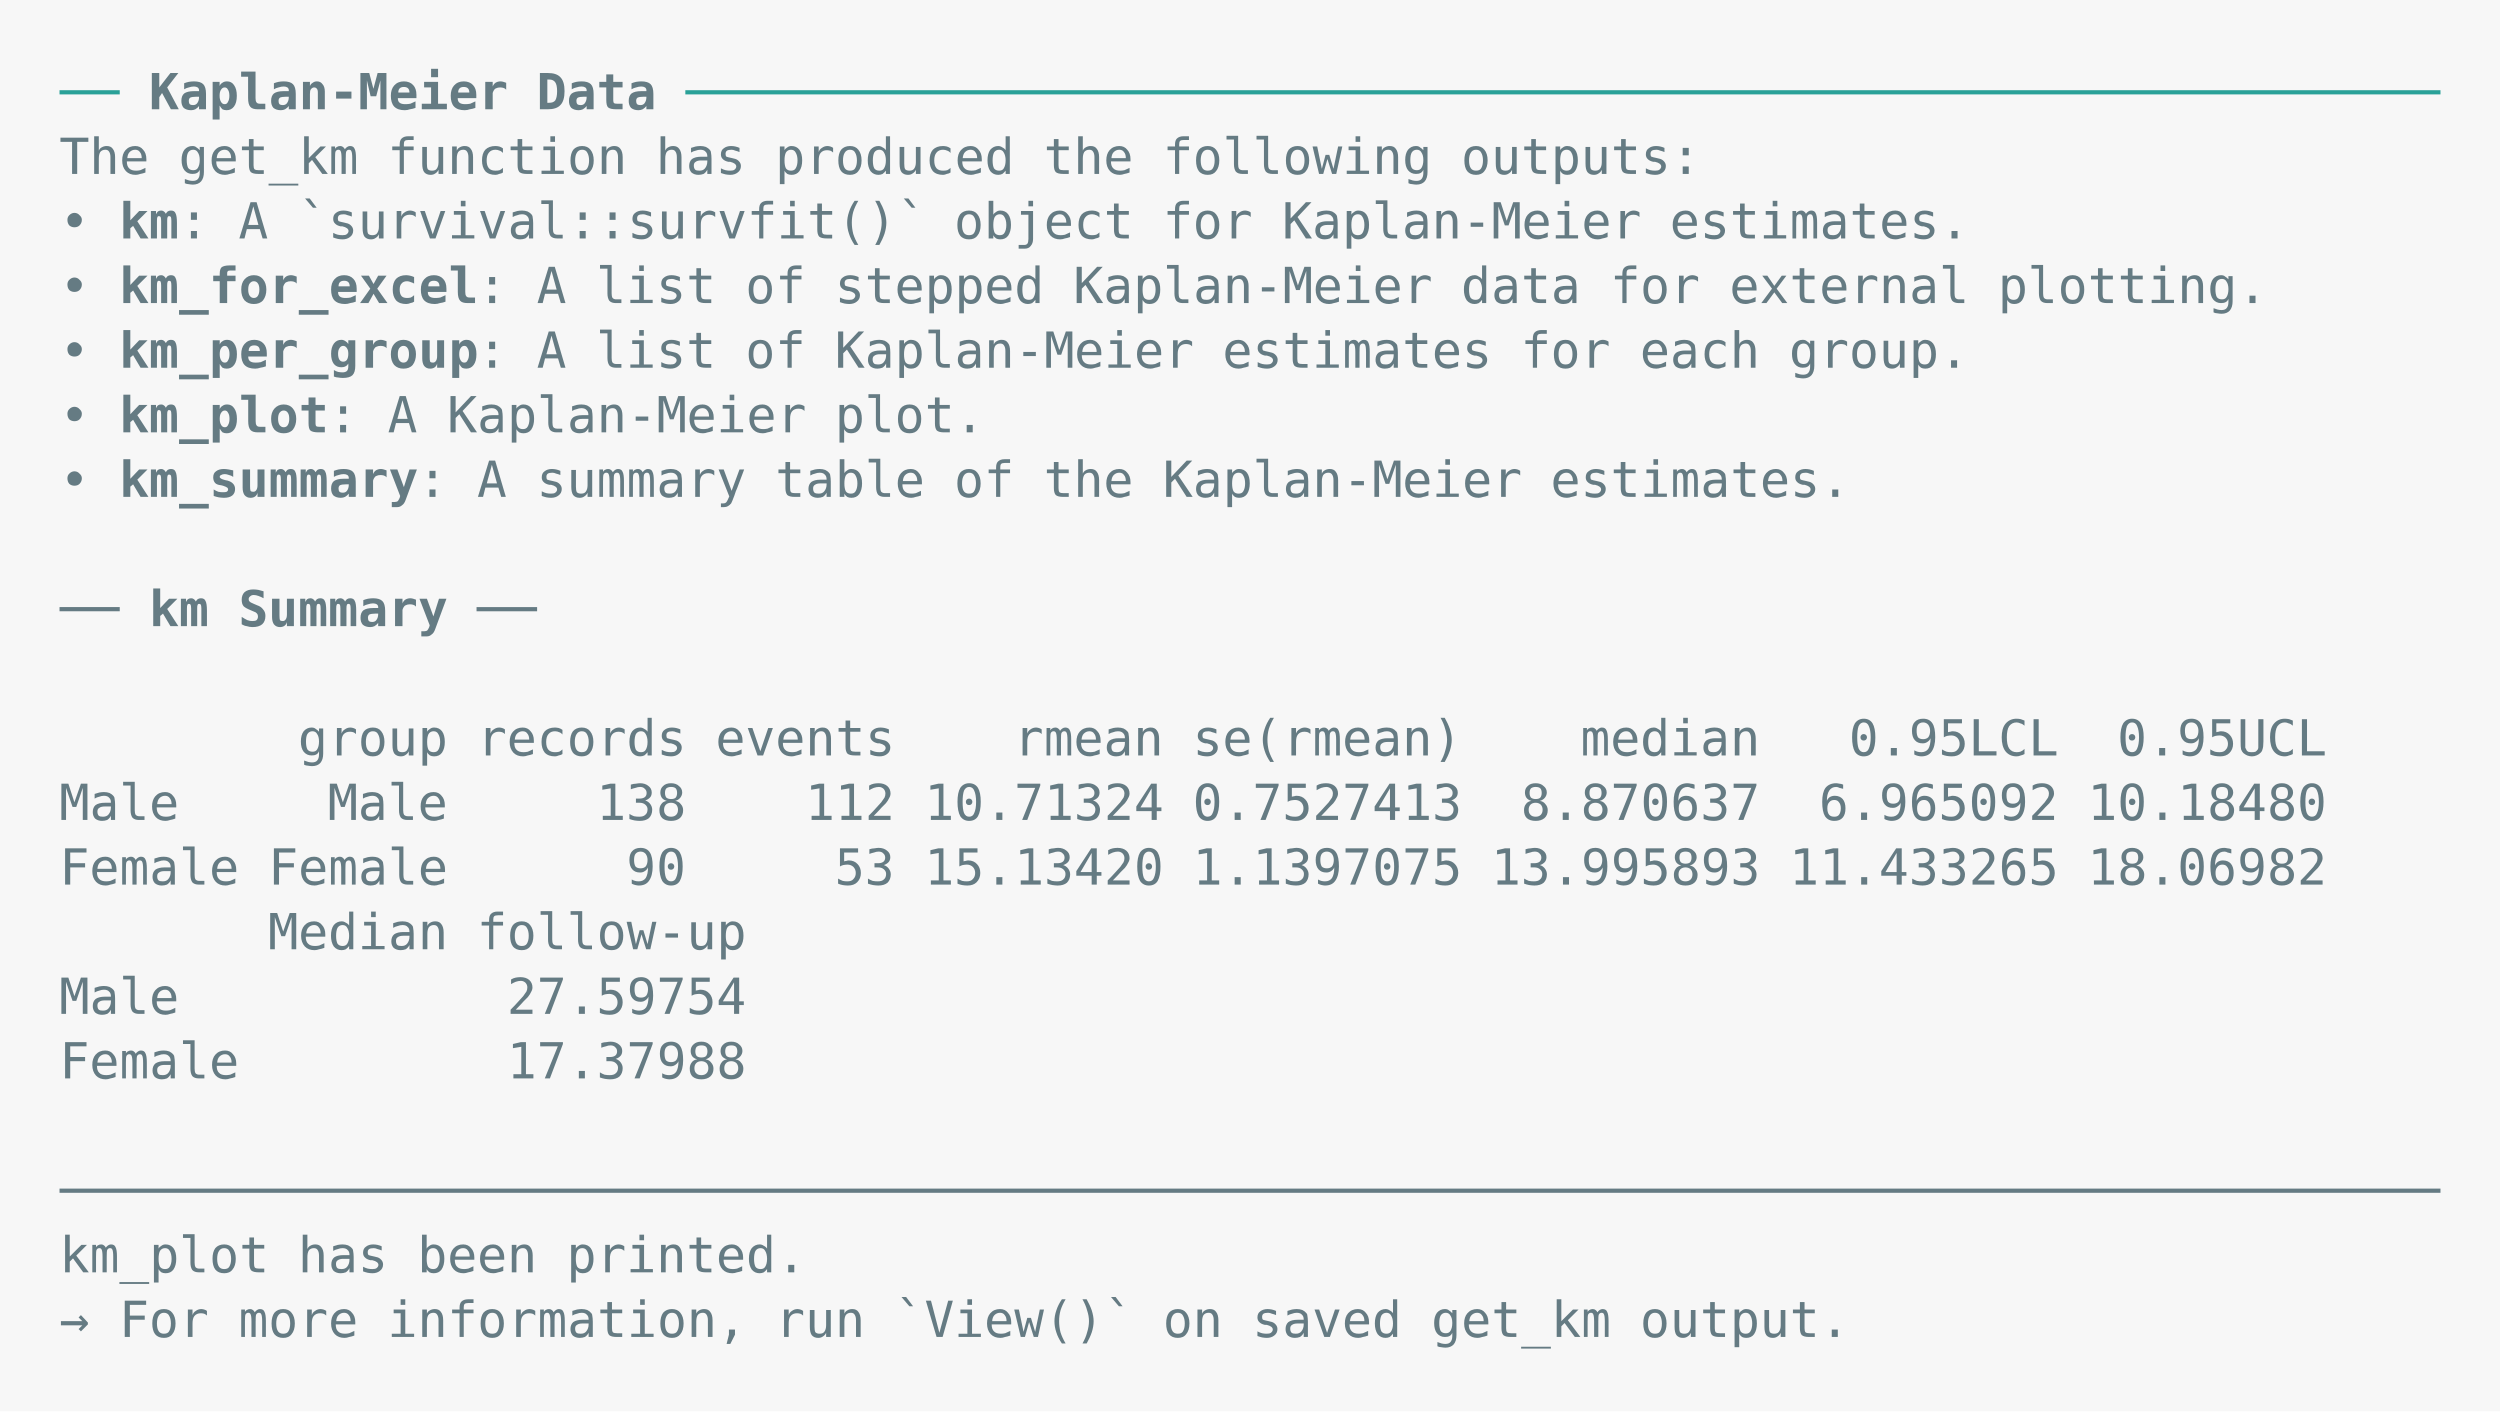
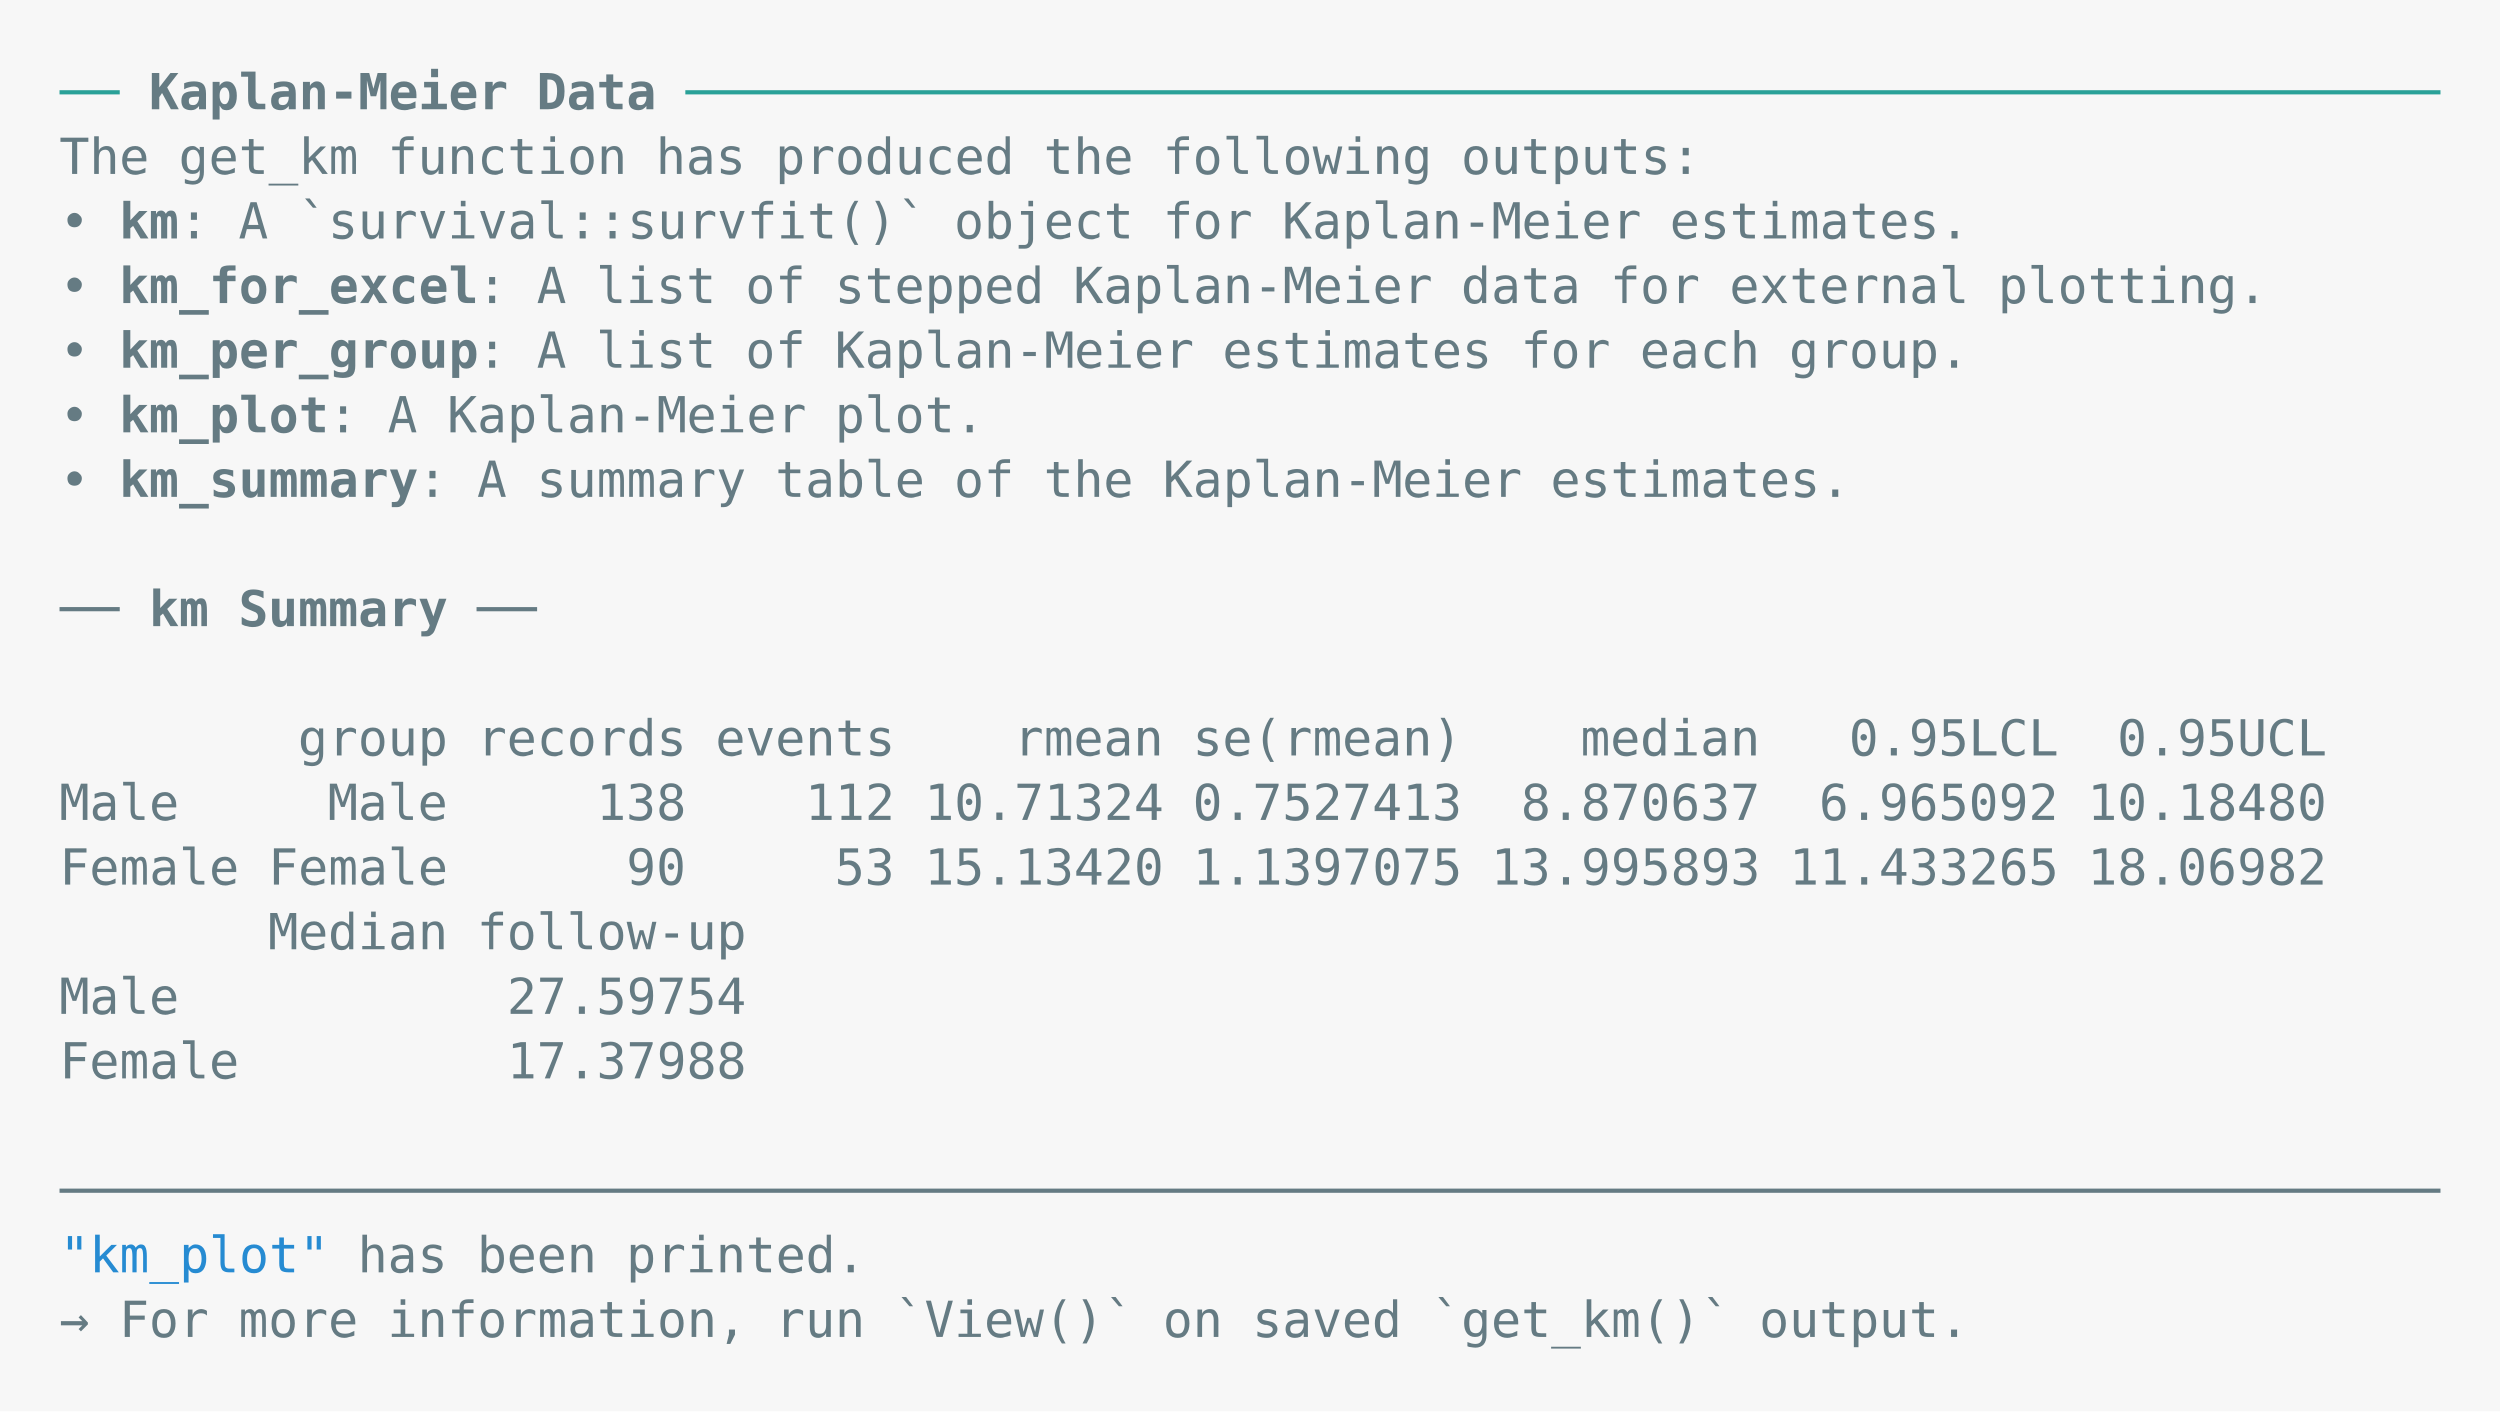
<svg xmlns="http://www.w3.org/2000/svg" xmlns:xlink="http://www.w3.org/1999/xlink" width="840" height="474.2">
  <rect width="840" height="474.2" rx="0" ry="0" class="a" />
  <svg height="434.2" viewBox="0 0 80 43.42" width="800" x="20" y="20">
-     <style>.a{fill:rgb(247,247,247)}.b{font-family:'Fira Code',Monaco,Consolas,Menlo,'Bitstream Vera Sans Mono','Powerline Symbols',monospace}.c{fill:transparent}.d{fill:rgb(42,161,152);white-space:pre}.e{fill:rgb(101,123,131);font-weight:bold;white-space:pre}.f{fill:rgb(101,123,131);white-space:pre}</style>
+     <style>.a{fill:rgb(247,247,247)}.b{font-family:'Fira Code',Monaco,Consolas,Menlo,'Bitstream Vera Sans Mono','Powerline Symbols',monospace}.c{fill:transparent}.d{fill:rgb(42,161,152);white-space:pre}.e{fill:rgb(101,123,131);font-weight:bold;white-space:pre}.f{fill:rgb(101,123,131);white-space:pre}.g{fill:rgb(38,139,210);white-space:pre}</style>
    <g font-family="'Fira Code',Monaco,Consolas,Menlo,'Bitstream Vera Sans Mono','Powerline Symbols',monospace" font-size="1.67" class="b">
      <defs>
        <symbol id="a">
          <rect height="20" width="80" x="0" y="0" class="c" />
        </symbol>
      </defs>
      <rect height="43.42" width="80" class="a" />
      <svg x="0" y="0" width="80">
        <svg x="0">
          <use xlink:href="#a" />
          <text font-size="1.67" x="0" y="1.67" class="d">──</text>
          <text font-size="1.67" x="3.006" y="1.67" class="e">Kaplan-Meier</text>
          <text font-size="1.67" x="16.032" y="1.67" class="e">Data</text>
          <text font-size="1.67" x="21.042" y="1.67" class="d">───────────────────────────────────────────────────────────</text>
          <text font-size="1.67" x="0" y="3.841" class="f">The</text>
          <text font-size="1.67" x="4.008" y="3.841" class="f">get_km</text>
          <text font-size="1.67" x="11.022" y="3.841" class="f">function</text>
          <text font-size="1.67" x="20.04" y="3.841" class="f">has</text>
          <text font-size="1.67" x="24.048" y="3.841" class="f">produced</text>
          <text font-size="1.67" x="33.066" y="3.841" class="f">the</text>
          <text font-size="1.67" x="37.074" y="3.841" class="f">following</text>
          <text font-size="1.67" x="47.094" y="3.841" class="f">outputs:</text>
          <text font-size="1.67" x="0" y="6.012" class="f">•</text>
          <text font-size="1.67" x="2.004" y="6.012" class="e">km</text>
          <text font-size="1.67" x="4.008" y="6.012" class="f">:</text>
          <text font-size="1.67" x="6.012" y="6.012" class="f">A</text>
          <text font-size="1.67" x="8.016" y="6.012" class="f">`survival::survfit()`</text>
          <text font-size="1.67" x="30.06" y="6.012" class="f">object</text>
          <text font-size="1.67" x="37.074" y="6.012" class="f">for</text>
          <text font-size="1.67" x="41.082" y="6.012" class="f">Kaplan-Meier</text>
          <text font-size="1.67" x="54.108" y="6.012" class="f">estimates.</text>
          <text font-size="1.67" x="0" y="8.183" class="f">•</text>
          <text font-size="1.67" x="2.004" y="8.183" class="e">km_for_excel</text>
          <text font-size="1.67" x="14.028" y="8.183" class="f">:</text>
          <text font-size="1.67" x="16.032" y="8.183" class="f">A</text>
          <text font-size="1.67" x="18.036" y="8.183" class="f">list</text>
          <text font-size="1.67" x="23.046" y="8.183" class="f">of</text>
          <text font-size="1.67" x="26.052" y="8.183" class="f">stepped</text>
          <text font-size="1.67" x="34.068" y="8.183" class="f">Kaplan-Meier</text>
          <text font-size="1.67" x="47.094" y="8.183" class="f">data</text>
          <text font-size="1.67" x="52.104" y="8.183" class="f">for</text>
          <text font-size="1.67" x="56.112" y="8.183" class="f">external</text>
          <text font-size="1.67" x="65.13" y="8.183" class="f">plotting.</text>
          <text font-size="1.67" x="0" y="10.354" class="f">•</text>
          <text font-size="1.67" x="2.004" y="10.354" class="e">km_per_group</text>
          <text font-size="1.67" x="14.028" y="10.354" class="f">:</text>
          <text font-size="1.67" x="16.032" y="10.354" class="f">A</text>
          <text font-size="1.67" x="18.036" y="10.354" class="f">list</text>
          <text font-size="1.67" x="23.046" y="10.354" class="f">of</text>
          <text font-size="1.67" x="26.052" y="10.354" class="f">Kaplan-Meier</text>
          <text font-size="1.67" x="39.078" y="10.354" class="f">estimates</text>
          <text font-size="1.67" x="49.098" y="10.354" class="f">for</text>
          <text font-size="1.67" x="53.106" y="10.354" class="f">each</text>
          <text font-size="1.67" x="58.116" y="10.354" class="f">group.</text>
          <text font-size="1.67" x="0" y="12.525" class="f">•</text>
          <text font-size="1.67" x="2.004" y="12.525" class="e">km_plot</text>
          <text font-size="1.67" x="9.018" y="12.525" class="f">:</text>
          <text font-size="1.67" x="11.022" y="12.525" class="f">A</text>
          <text font-size="1.67" x="13.026" y="12.525" class="f">Kaplan-Meier</text>
          <text font-size="1.67" x="26.052" y="12.525" class="f">plot.</text>
          <text font-size="1.67" x="0" y="14.696" class="f">•</text>
          <text font-size="1.67" x="2.004" y="14.696" class="e">km_summary</text>
          <text font-size="1.67" x="12.024" y="14.696" class="f">:</text>
          <text font-size="1.67" x="14.028" y="14.696" class="f">A</text>
          <text font-size="1.67" x="16.032" y="14.696" class="f">summary</text>
          <text font-size="1.67" x="24.048" y="14.696" class="f">table</text>
          <text font-size="1.67" x="30.06" y="14.696" class="f">of</text>
          <text font-size="1.67" x="33.066" y="14.696" class="f">the</text>
          <text font-size="1.67" x="37.074" y="14.696" class="f">Kaplan-Meier</text>
          <text font-size="1.67" x="50.1" y="14.696" class="f">estimates.</text>
          <text font-size="1.67" x="0" y="19.038" class="f">──</text>
          <text font-size="1.67" x="3.006" y="19.038" class="e">km</text>
          <text font-size="1.67" x="6.012" y="19.038" class="e">Summary</text>
          <text font-size="1.67" x="14.028" y="19.038" class="f">──</text>
          <text font-size="1.67" x="8.016" y="23.38" class="f">group</text>
          <text font-size="1.67" x="14.028" y="23.38" class="f">records</text>
          <text font-size="1.67" x="22.044" y="23.38" class="f">events</text>
          <text font-size="1.67" x="32.064" y="23.38" class="f">rmean</text>
          <text font-size="1.67" x="38.076" y="23.38" class="f">se(rmean)</text>
          <text font-size="1.67" x="51.102" y="23.38" class="f">median</text>
          <text font-size="1.67" x="60.12" y="23.38" class="f">0.95LCL</text>
          <text font-size="1.67" x="69.138" y="23.38" class="f">0.95UCL</text>
          <text font-size="1.67" x="0" y="25.551" class="f">Male</text>
          <text font-size="1.67" x="9.018" y="25.551" class="f">Male</text>
          <text font-size="1.67" x="18.036" y="25.551" class="f">138</text>
          <text font-size="1.67" x="25.05" y="25.551" class="f">112</text>
          <text font-size="1.67" x="29.058" y="25.551" class="f">10.71324</text>
          <text font-size="1.67" x="38.076" y="25.551" class="f">0.7527413</text>
          <text font-size="1.67" x="49.098" y="25.551" class="f">8.870637</text>
          <text font-size="1.67" x="59.118" y="25.551" class="f">6.965092</text>
          <text font-size="1.67" x="68.136" y="25.551" class="f">10.18480</text>
          <text font-size="1.67" x="0" y="27.722" class="f">Female</text>
          <text font-size="1.67" x="7.014" y="27.722" class="f">Female</text>
          <text font-size="1.67" x="19.038" y="27.722" class="f">90</text>
          <text font-size="1.67" x="26.052" y="27.722" class="f">53</text>
          <text font-size="1.67" x="29.058" y="27.722" class="f">15.13420</text>
          <text font-size="1.67" x="38.076" y="27.722" class="f">1.1397075</text>
          <text font-size="1.67" x="48.096" y="27.722" class="f">13.995893</text>
          <text font-size="1.67" x="58.116" y="27.722" class="f">11.433265</text>
          <text font-size="1.67" x="68.136" y="27.722" class="f">18.06982</text>
          <text font-size="1.67" x="7.014" y="29.893" class="f">Median</text>
          <text font-size="1.67" x="14.028" y="29.893" class="f">follow-up</text>
          <text font-size="1.67" x="0" y="32.064" class="f">Male</text>
          <text font-size="1.67" x="15.03" y="32.064" class="f">27.59754</text>
          <text font-size="1.67" x="0" y="34.235" class="f">Female</text>
          <text font-size="1.67" x="15.03" y="34.235" class="f">17.37988</text>
          <text font-size="1.67" x="0" y="38.577" class="f">────────────────────────────────────────────────────────────────────────────────</text>
-           <text font-size="1.67" x="0" y="40.748" class="f">km_plot</text>
-           <text font-size="1.67" x="8.016" y="40.748" class="f">has</text>
-           <text font-size="1.67" x="12.024" y="40.748" class="f">been</text>
-           <text font-size="1.67" x="17.034" y="40.748" class="f">printed.</text>
+           <text font-size="1.67" x="0" y="40.748" class="g">"km_plot"</text>
+           <text font-size="1.67" x="10.02" y="40.748" class="f">has</text>
+           <text font-size="1.67" x="14.028" y="40.748" class="f">been</text>
+           <text font-size="1.67" x="19.038" y="40.748" class="f">printed.</text>
          <text font-size="1.67" x="0" y="42.919" class="f">→</text>
          <text font-size="1.67" x="2.004" y="42.919" class="f">For</text>
          <text font-size="1.67" x="6.012" y="42.919" class="f">more</text>
          <text font-size="1.67" x="11.022" y="42.919" class="f">information,</text>
          <text font-size="1.67" x="24.048" y="42.919" class="f">run</text>
          <text font-size="1.67" x="28.056" y="42.919" class="f">`View()`</text>
          <text font-size="1.67" x="37.074" y="42.919" class="f">on</text>
          <text font-size="1.67" x="40.08" y="42.919" class="f">saved</text>
-           <text font-size="1.67" x="46.092" y="42.919" class="f">get_km</text>
-           <text font-size="1.67" x="53.106" y="42.919" class="f">output.</text>
+           <text font-size="1.67" x="46.092" y="42.919" class="f">`get_km()`</text>
+           <text font-size="1.67" x="57.114" y="42.919" class="f">output.</text>
        </svg>
      </svg>
    </g>
  </svg>
</svg>
